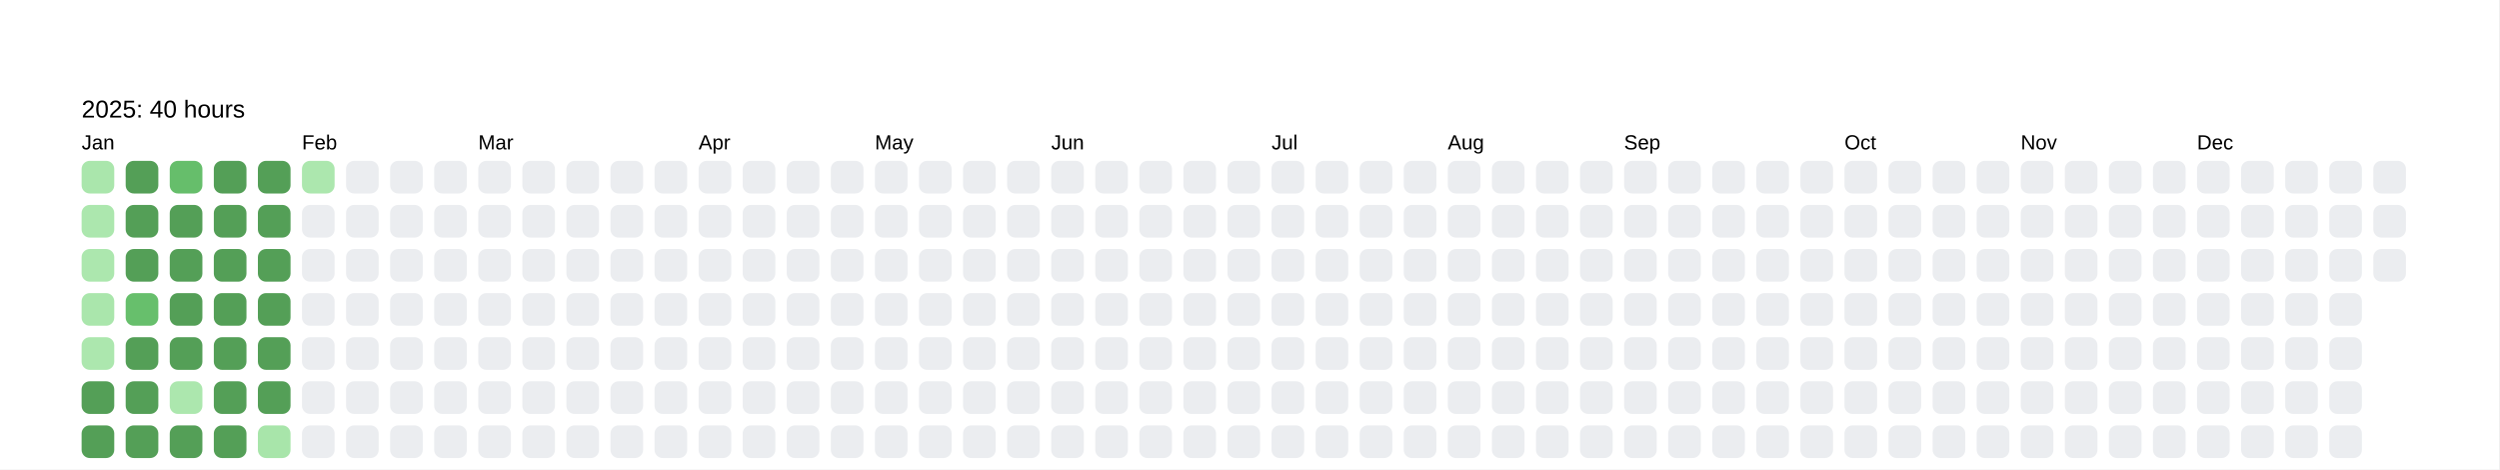
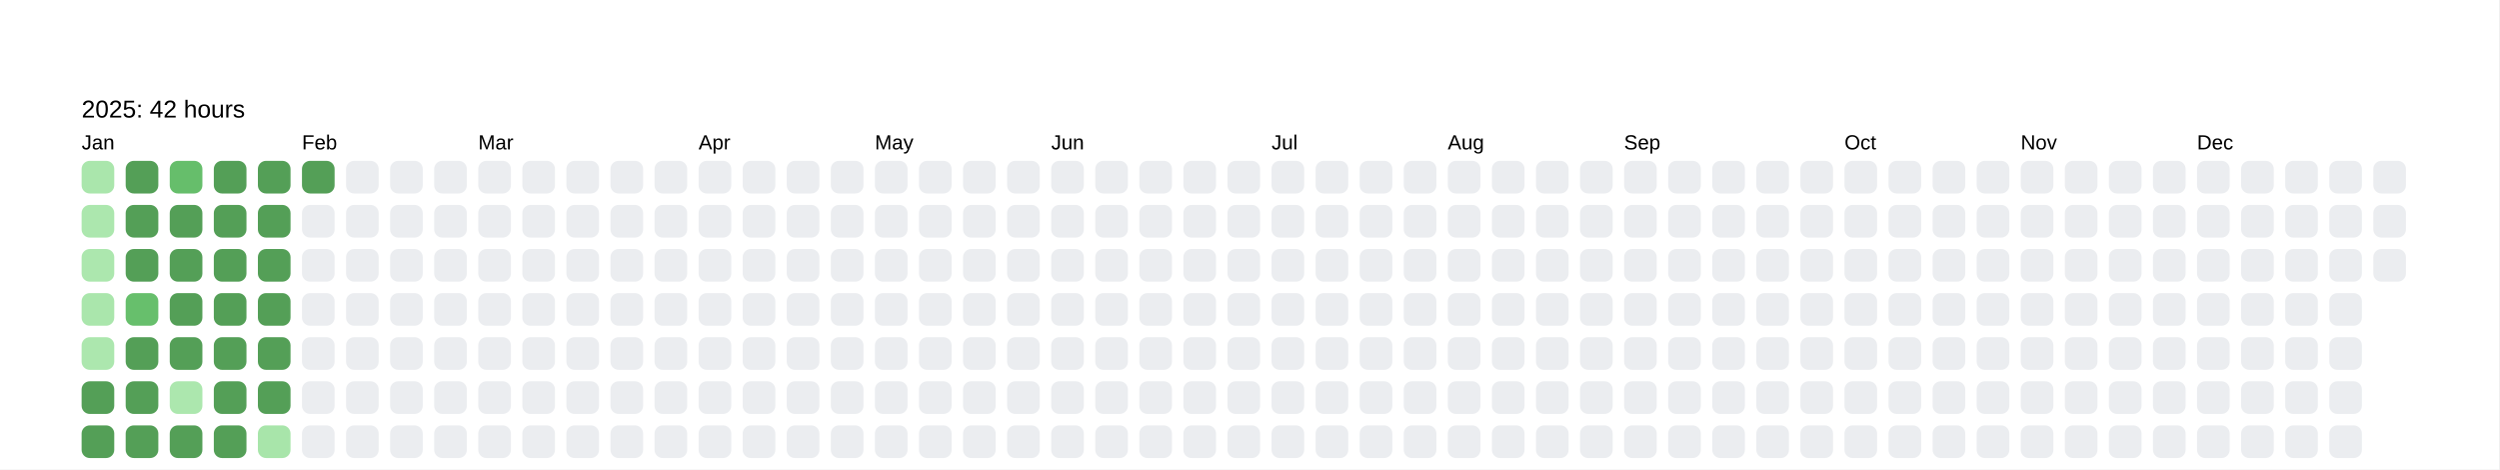
<svg xmlns="http://www.w3.org/2000/svg" baseProfile="full" height="57.5mm" version="1.1" viewBox="0,0,306.2,57.5" width="306.2mm">
  <defs />
  <rect fill="#FFFFFF" height="57.5" width="306.2" x="0" y="0" />
  <text fill="#000000" style="font-size:6px; font-family:Arial; font-weight:bold;" x="10" y="10" />
-   <text fill="#000000" style="font-size:3px; font-family:Arial;" x="10" y="14.4">2025: 40 hours</text>
+   <text fill="#000000" style="font-size:3px; font-family:Arial;" x="10" y="14.4">2025: 42 hours</text>
  <text fill="#000000" style="font-size:2.5px; font-family:Arial" x="10" y="18.3">Jan</text>
  <rect fill="#aae6ac" height="4" rx="1" ry="1" width="4" x="10" y="19.7" />
  <rect fill="#ace7ae" height="4" rx="1" ry="1" width="4" x="10" y="25.1" />
  <rect fill="#ace7ae" height="4" rx="1" ry="1" width="4" x="10" y="30.5" />
  <rect fill="#aae6ac" height="4" rx="1" ry="1" width="4" x="10" y="35.9" />
  <rect fill="#ace7ae" height="4" rx="1" ry="1" width="4" x="10" y="41.3" />
  <rect fill="#549F57" height="4" rx="1" ry="1" width="4" x="10" y="46.7" />
  <rect fill="#549F57" height="4" rx="1" ry="1" width="4" x="10" y="52.1" />
  <rect fill="#549F57" height="4" rx="1" ry="1" width="4" x="15.4" y="19.7" />
  <rect fill="#549F57" height="4" rx="1" ry="1" width="4" x="15.4" y="25.1" />
  <rect fill="#549F57" height="4" rx="1" ry="1" width="4" x="15.4" y="30.5" />
  <rect fill="#67bf6c" height="4" rx="1" ry="1" width="4" x="15.4" y="35.9" />
  <rect fill="#549F57" height="4" rx="1" ry="1" width="4" x="15.4" y="41.3" />
  <rect fill="#549F57" height="4" rx="1" ry="1" width="4" x="15.4" y="46.7" />
  <rect fill="#549F57" height="4" rx="1" ry="1" width="4" x="15.4" y="52.1" />
  <rect fill="#66be6b" height="4" rx="1" ry="1" width="4" x="20.8" y="19.7" />
  <rect fill="#549F57" height="4" rx="1" ry="1" width="4" x="20.8" y="25.1" />
  <rect fill="#549F57" height="4" rx="1" ry="1" width="4" x="20.8" y="30.5" />
  <rect fill="#549F57" height="4" rx="1" ry="1" width="4" x="20.8" y="35.9" />
  <rect fill="#549F57" height="4" rx="1" ry="1" width="4" x="20.8" y="41.3" />
  <rect fill="#ace7ae" height="4" rx="1" ry="1" width="4" x="20.8" y="46.7" />
  <rect fill="#549F57" height="4" rx="1" ry="1" width="4" x="20.8" y="52.1" />
  <rect fill="#549F57" height="4" rx="1" ry="1" width="4" x="26.2" y="19.7" />
  <rect fill="#549F57" height="4" rx="1" ry="1" width="4" x="26.2" y="25.1" />
  <rect fill="#549F57" height="4" rx="1" ry="1" width="4" x="26.2" y="30.5" />
  <rect fill="#549F57" height="4" rx="1" ry="1" width="4" x="26.2" y="35.9" />
  <rect fill="#549F57" height="4" rx="1" ry="1" width="4" x="26.2" y="41.3" />
  <rect fill="#549F57" height="4" rx="1" ry="1" width="4" x="26.2" y="46.7" />
  <rect fill="#549F57" height="4" rx="1" ry="1" width="4" x="26.2" y="52.1" />
  <rect fill="#549F57" height="4" rx="1" ry="1" width="4" x="31.6" y="19.7" />
  <rect fill="#549F57" height="4" rx="1" ry="1" width="4" x="31.6" y="25.1" />
  <rect fill="#549F57" height="4" rx="1" ry="1" width="4" x="31.6" y="30.5" />
  <rect fill="#549F57" height="4" rx="1" ry="1" width="4" x="31.6" y="35.9" />
  <rect fill="#549F57" height="4" rx="1" ry="1" width="4" x="31.6" y="41.3" />
  <rect fill="#549F57" height="4" rx="1" ry="1" width="4" x="31.6" y="46.7" />
  <rect fill="#a8e5aa" height="4" rx="1" ry="1" width="4" x="31.6" y="52.1" />
  <text fill="#000000" style="font-size:2.5px; font-family:Arial" x="37.0" y="18.3">Feb</text>
-   <rect fill="#ace7ae" height="4" rx="1" ry="1" width="4" x="37.0" y="19.7" />
+   <rect fill="#549F57" height="4" rx="1" ry="1" width="4" x="37.0" y="19.7" />
  <rect fill="#EBEDF0" height="4" rx="1" ry="1" width="4" x="37.0" y="25.1" />
  <rect fill="#EBEDF0" height="4" rx="1" ry="1" width="4" x="37.0" y="30.5" />
  <rect fill="#EBEDF0" height="4" rx="1" ry="1" width="4" x="37.0" y="35.9" />
  <rect fill="#EBEDF0" height="4" rx="1" ry="1" width="4" x="37.0" y="41.3" />
  <rect fill="#EBEDF0" height="4" rx="1" ry="1" width="4" x="37.0" y="46.7" />
  <rect fill="#EBEDF0" height="4" rx="1" ry="1" width="4" x="37.0" y="52.1" />
  <rect fill="#EBEDF0" height="4" rx="1" ry="1" width="4" x="42.4" y="19.7" />
  <rect fill="#EBEDF0" height="4" rx="1" ry="1" width="4" x="42.4" y="25.1" />
  <rect fill="#EBEDF0" height="4" rx="1" ry="1" width="4" x="42.4" y="30.5" />
  <rect fill="#EBEDF0" height="4" rx="1" ry="1" width="4" x="42.4" y="35.9" />
  <rect fill="#EBEDF0" height="4" rx="1" ry="1" width="4" x="42.4" y="41.3" />
  <rect fill="#EBEDF0" height="4" rx="1" ry="1" width="4" x="42.4" y="46.7" />
  <rect fill="#EBEDF0" height="4" rx="1" ry="1" width="4" x="42.4" y="52.1" />
  <rect fill="#EBEDF0" height="4" rx="1" ry="1" width="4" x="47.8" y="19.7" />
  <rect fill="#EBEDF0" height="4" rx="1" ry="1" width="4" x="47.8" y="25.1" />
  <rect fill="#EBEDF0" height="4" rx="1" ry="1" width="4" x="47.8" y="30.5" />
  <rect fill="#EBEDF0" height="4" rx="1" ry="1" width="4" x="47.8" y="35.9" />
  <rect fill="#EBEDF0" height="4" rx="1" ry="1" width="4" x="47.8" y="41.3" />
  <rect fill="#EBEDF0" height="4" rx="1" ry="1" width="4" x="47.8" y="46.7" />
  <rect fill="#EBEDF0" height="4" rx="1" ry="1" width="4" x="47.8" y="52.1" />
  <rect fill="#EBEDF0" height="4" rx="1" ry="1" width="4" x="53.2" y="19.7" />
  <rect fill="#EBEDF0" height="4" rx="1" ry="1" width="4" x="53.2" y="25.1" />
  <rect fill="#EBEDF0" height="4" rx="1" ry="1" width="4" x="53.2" y="30.5" />
  <rect fill="#EBEDF0" height="4" rx="1" ry="1" width="4" x="53.2" y="35.9" />
  <rect fill="#EBEDF0" height="4" rx="1" ry="1" width="4" x="53.2" y="41.3" />
  <rect fill="#EBEDF0" height="4" rx="1" ry="1" width="4" x="53.2" y="46.7" />
  <rect fill="#EBEDF0" height="4" rx="1" ry="1" width="4" x="53.2" y="52.1" />
  <text fill="#000000" style="font-size:2.5px; font-family:Arial" x="58.6" y="18.3">Mar</text>
  <rect fill="#EBEDF0" height="4" rx="1" ry="1" width="4" x="58.6" y="19.7" />
  <rect fill="#EBEDF0" height="4" rx="1" ry="1" width="4" x="58.6" y="25.1" />
  <rect fill="#EBEDF0" height="4" rx="1" ry="1" width="4" x="58.6" y="30.5" />
  <rect fill="#EBEDF0" height="4" rx="1" ry="1" width="4" x="58.6" y="35.9" />
  <rect fill="#EBEDF0" height="4" rx="1" ry="1" width="4" x="58.6" y="41.3" />
  <rect fill="#EBEDF0" height="4" rx="1" ry="1" width="4" x="58.6" y="46.7" />
  <rect fill="#EBEDF0" height="4" rx="1" ry="1" width="4" x="58.6" y="52.1" />
  <rect fill="#EBEDF0" height="4" rx="1" ry="1" width="4" x="64" y="19.7" />
  <rect fill="#EBEDF0" height="4" rx="1" ry="1" width="4" x="64" y="25.1" />
  <rect fill="#EBEDF0" height="4" rx="1" ry="1" width="4" x="64" y="30.5" />
  <rect fill="#EBEDF0" height="4" rx="1" ry="1" width="4" x="64" y="35.9" />
  <rect fill="#EBEDF0" height="4" rx="1" ry="1" width="4" x="64" y="41.3" />
  <rect fill="#EBEDF0" height="4" rx="1" ry="1" width="4" x="64" y="46.7" />
  <rect fill="#EBEDF0" height="4" rx="1" ry="1" width="4" x="64" y="52.1" />
  <rect fill="#EBEDF0" height="4" rx="1" ry="1" width="4" x="69.4" y="19.7" />
  <rect fill="#EBEDF0" height="4" rx="1" ry="1" width="4" x="69.4" y="25.1" />
  <rect fill="#EBEDF0" height="4" rx="1" ry="1" width="4" x="69.4" y="30.5" />
  <rect fill="#EBEDF0" height="4" rx="1" ry="1" width="4" x="69.4" y="35.9" />
  <rect fill="#EBEDF0" height="4" rx="1" ry="1" width="4" x="69.4" y="41.3" />
  <rect fill="#EBEDF0" height="4" rx="1" ry="1" width="4" x="69.4" y="46.7" />
  <rect fill="#EBEDF0" height="4" rx="1" ry="1" width="4" x="69.4" y="52.1" />
  <rect fill="#EBEDF0" height="4" rx="1" ry="1" width="4" x="74.8" y="19.7" />
  <rect fill="#EBEDF0" height="4" rx="1" ry="1" width="4" x="74.8" y="25.1" />
  <rect fill="#EBEDF0" height="4" rx="1" ry="1" width="4" x="74.8" y="30.5" />
  <rect fill="#EBEDF0" height="4" rx="1" ry="1" width="4" x="74.8" y="35.9" />
  <rect fill="#EBEDF0" height="4" rx="1" ry="1" width="4" x="74.8" y="41.3" />
  <rect fill="#EBEDF0" height="4" rx="1" ry="1" width="4" x="74.8" y="46.7" />
  <rect fill="#EBEDF0" height="4" rx="1" ry="1" width="4" x="74.8" y="52.1" />
  <rect fill="#EBEDF0" height="4" rx="1" ry="1" width="4" x="80.2" y="19.7" />
  <rect fill="#EBEDF0" height="4" rx="1" ry="1" width="4" x="80.2" y="25.1" />
  <rect fill="#EBEDF0" height="4" rx="1" ry="1" width="4" x="80.2" y="30.5" />
  <rect fill="#EBEDF0" height="4" rx="1" ry="1" width="4" x="80.2" y="35.9" />
  <rect fill="#EBEDF0" height="4" rx="1" ry="1" width="4" x="80.2" y="41.3" />
  <rect fill="#EBEDF0" height="4" rx="1" ry="1" width="4" x="80.2" y="46.7" />
  <rect fill="#EBEDF0" height="4" rx="1" ry="1" width="4" x="80.2" y="52.1" />
  <text fill="#000000" style="font-size:2.5px; font-family:Arial" x="85.6" y="18.3">Apr</text>
  <rect fill="#EBEDF0" height="4" rx="1" ry="1" width="4" x="85.6" y="19.7" />
  <rect fill="#EBEDF0" height="4" rx="1" ry="1" width="4" x="85.6" y="25.1" />
  <rect fill="#EBEDF0" height="4" rx="1" ry="1" width="4" x="85.6" y="30.5" />
  <rect fill="#EBEDF0" height="4" rx="1" ry="1" width="4" x="85.6" y="35.9" />
  <rect fill="#EBEDF0" height="4" rx="1" ry="1" width="4" x="85.6" y="41.3" />
  <rect fill="#EBEDF0" height="4" rx="1" ry="1" width="4" x="85.6" y="46.7" />
  <rect fill="#EBEDF0" height="4" rx="1" ry="1" width="4" x="85.6" y="52.1" />
  <rect fill="#EBEDF0" height="4" rx="1" ry="1" width="4" x="91" y="19.7" />
  <rect fill="#EBEDF0" height="4" rx="1" ry="1" width="4" x="91" y="25.1" />
  <rect fill="#EBEDF0" height="4" rx="1" ry="1" width="4" x="91" y="30.5" />
  <rect fill="#EBEDF0" height="4" rx="1" ry="1" width="4" x="91" y="35.9" />
  <rect fill="#EBEDF0" height="4" rx="1" ry="1" width="4" x="91" y="41.3" />
  <rect fill="#EBEDF0" height="4" rx="1" ry="1" width="4" x="91" y="46.7" />
  <rect fill="#EBEDF0" height="4" rx="1" ry="1" width="4" x="91" y="52.1" />
  <rect fill="#EBEDF0" height="4" rx="1" ry="1" width="4" x="96.4" y="19.7" />
  <rect fill="#EBEDF0" height="4" rx="1" ry="1" width="4" x="96.4" y="25.1" />
  <rect fill="#EBEDF0" height="4" rx="1" ry="1" width="4" x="96.4" y="30.5" />
  <rect fill="#EBEDF0" height="4" rx="1" ry="1" width="4" x="96.4" y="35.9" />
  <rect fill="#EBEDF0" height="4" rx="1" ry="1" width="4" x="96.4" y="41.3" />
  <rect fill="#EBEDF0" height="4" rx="1" ry="1" width="4" x="96.4" y="46.7" />
  <rect fill="#EBEDF0" height="4" rx="1" ry="1" width="4" x="96.4" y="52.1" />
  <rect fill="#EBEDF0" height="4" rx="1" ry="1" width="4" x="101.8" y="19.7" />
  <rect fill="#EBEDF0" height="4" rx="1" ry="1" width="4" x="101.8" y="25.1" />
  <rect fill="#EBEDF0" height="4" rx="1" ry="1" width="4" x="101.8" y="30.5" />
  <rect fill="#EBEDF0" height="4" rx="1" ry="1" width="4" x="101.8" y="35.9" />
  <rect fill="#EBEDF0" height="4" rx="1" ry="1" width="4" x="101.8" y="41.3" />
  <rect fill="#EBEDF0" height="4" rx="1" ry="1" width="4" x="101.8" y="46.7" />
  <rect fill="#EBEDF0" height="4" rx="1" ry="1" width="4" x="101.8" y="52.1" />
  <text fill="#000000" style="font-size:2.5px; font-family:Arial" x="107.2" y="18.3">May</text>
  <rect fill="#EBEDF0" height="4" rx="1" ry="1" width="4" x="107.2" y="19.7" />
  <rect fill="#EBEDF0" height="4" rx="1" ry="1" width="4" x="107.2" y="25.1" />
  <rect fill="#EBEDF0" height="4" rx="1" ry="1" width="4" x="107.2" y="30.5" />
  <rect fill="#EBEDF0" height="4" rx="1" ry="1" width="4" x="107.2" y="35.9" />
  <rect fill="#EBEDF0" height="4" rx="1" ry="1" width="4" x="107.2" y="41.3" />
  <rect fill="#EBEDF0" height="4" rx="1" ry="1" width="4" x="107.2" y="46.7" />
  <rect fill="#EBEDF0" height="4" rx="1" ry="1" width="4" x="107.2" y="52.1" />
  <rect fill="#EBEDF0" height="4" rx="1" ry="1" width="4" x="112.6" y="19.7" />
  <rect fill="#EBEDF0" height="4" rx="1" ry="1" width="4" x="112.6" y="25.1" />
  <rect fill="#EBEDF0" height="4" rx="1" ry="1" width="4" x="112.6" y="30.5" />
  <rect fill="#EBEDF0" height="4" rx="1" ry="1" width="4" x="112.6" y="35.9" />
  <rect fill="#EBEDF0" height="4" rx="1" ry="1" width="4" x="112.6" y="41.3" />
  <rect fill="#EBEDF0" height="4" rx="1" ry="1" width="4" x="112.6" y="46.7" />
  <rect fill="#EBEDF0" height="4" rx="1" ry="1" width="4" x="112.6" y="52.1" />
  <rect fill="#EBEDF0" height="4" rx="1" ry="1" width="4" x="118" y="19.7" />
  <rect fill="#EBEDF0" height="4" rx="1" ry="1" width="4" x="118" y="25.1" />
  <rect fill="#EBEDF0" height="4" rx="1" ry="1" width="4" x="118" y="30.5" />
  <rect fill="#EBEDF0" height="4" rx="1" ry="1" width="4" x="118" y="35.9" />
  <rect fill="#EBEDF0" height="4" rx="1" ry="1" width="4" x="118" y="41.3" />
  <rect fill="#EBEDF0" height="4" rx="1" ry="1" width="4" x="118" y="46.7" />
  <rect fill="#EBEDF0" height="4" rx="1" ry="1" width="4" x="118" y="52.1" />
  <rect fill="#EBEDF0" height="4" rx="1" ry="1" width="4" x="123.4" y="19.7" />
  <rect fill="#EBEDF0" height="4" rx="1" ry="1" width="4" x="123.4" y="25.1" />
  <rect fill="#EBEDF0" height="4" rx="1" ry="1" width="4" x="123.4" y="30.5" />
  <rect fill="#EBEDF0" height="4" rx="1" ry="1" width="4" x="123.4" y="35.9" />
  <rect fill="#EBEDF0" height="4" rx="1" ry="1" width="4" x="123.4" y="41.3" />
  <rect fill="#EBEDF0" height="4" rx="1" ry="1" width="4" x="123.4" y="46.7" />
  <rect fill="#EBEDF0" height="4" rx="1" ry="1" width="4" x="123.4" y="52.1" />
  <text fill="#000000" style="font-size:2.5px; font-family:Arial" x="128.8" y="18.3">Jun</text>
  <rect fill="#EBEDF0" height="4" rx="1" ry="1" width="4" x="128.8" y="19.7" />
  <rect fill="#EBEDF0" height="4" rx="1" ry="1" width="4" x="128.8" y="25.1" />
  <rect fill="#EBEDF0" height="4" rx="1" ry="1" width="4" x="128.8" y="30.5" />
  <rect fill="#EBEDF0" height="4" rx="1" ry="1" width="4" x="128.8" y="35.9" />
  <rect fill="#EBEDF0" height="4" rx="1" ry="1" width="4" x="128.8" y="41.3" />
  <rect fill="#EBEDF0" height="4" rx="1" ry="1" width="4" x="128.8" y="46.7" />
  <rect fill="#EBEDF0" height="4" rx="1" ry="1" width="4" x="128.8" y="52.1" />
  <rect fill="#EBEDF0" height="4" rx="1" ry="1" width="4" x="134.2" y="19.7" />
  <rect fill="#EBEDF0" height="4" rx="1" ry="1" width="4" x="134.2" y="25.1" />
  <rect fill="#EBEDF0" height="4" rx="1" ry="1" width="4" x="134.2" y="30.5" />
  <rect fill="#EBEDF0" height="4" rx="1" ry="1" width="4" x="134.2" y="35.9" />
  <rect fill="#EBEDF0" height="4" rx="1" ry="1" width="4" x="134.2" y="41.3" />
  <rect fill="#EBEDF0" height="4" rx="1" ry="1" width="4" x="134.2" y="46.7" />
  <rect fill="#EBEDF0" height="4" rx="1" ry="1" width="4" x="134.2" y="52.1" />
  <rect fill="#EBEDF0" height="4" rx="1" ry="1" width="4" x="139.6" y="19.7" />
  <rect fill="#EBEDF0" height="4" rx="1" ry="1" width="4" x="139.6" y="25.1" />
  <rect fill="#EBEDF0" height="4" rx="1" ry="1" width="4" x="139.6" y="30.5" />
  <rect fill="#EBEDF0" height="4" rx="1" ry="1" width="4" x="139.6" y="35.9" />
  <rect fill="#EBEDF0" height="4" rx="1" ry="1" width="4" x="139.6" y="41.3" />
  <rect fill="#EBEDF0" height="4" rx="1" ry="1" width="4" x="139.6" y="46.7" />
  <rect fill="#EBEDF0" height="4" rx="1" ry="1" width="4" x="139.6" y="52.1" />
  <rect fill="#EBEDF0" height="4" rx="1" ry="1" width="4" x="145" y="19.7" />
  <rect fill="#EBEDF0" height="4" rx="1" ry="1" width="4" x="145" y="25.1" />
  <rect fill="#EBEDF0" height="4" rx="1" ry="1" width="4" x="145" y="30.5" />
  <rect fill="#EBEDF0" height="4" rx="1" ry="1" width="4" x="145" y="35.9" />
  <rect fill="#EBEDF0" height="4" rx="1" ry="1" width="4" x="145" y="41.3" />
  <rect fill="#EBEDF0" height="4" rx="1" ry="1" width="4" x="145" y="46.7" />
  <rect fill="#EBEDF0" height="4" rx="1" ry="1" width="4" x="145" y="52.1" />
  <rect fill="#EBEDF0" height="4" rx="1" ry="1" width="4" x="150.4" y="19.7" />
  <rect fill="#EBEDF0" height="4" rx="1" ry="1" width="4" x="150.4" y="25.1" />
  <rect fill="#EBEDF0" height="4" rx="1" ry="1" width="4" x="150.4" y="30.5" />
  <rect fill="#EBEDF0" height="4" rx="1" ry="1" width="4" x="150.4" y="35.9" />
  <rect fill="#EBEDF0" height="4" rx="1" ry="1" width="4" x="150.4" y="41.3" />
  <rect fill="#EBEDF0" height="4" rx="1" ry="1" width="4" x="150.4" y="46.7" />
  <rect fill="#EBEDF0" height="4" rx="1" ry="1" width="4" x="150.4" y="52.1" />
  <text fill="#000000" style="font-size:2.5px; font-family:Arial" x="155.8" y="18.3">Jul</text>
  <rect fill="#EBEDF0" height="4" rx="1" ry="1" width="4" x="155.8" y="19.7" />
  <rect fill="#EBEDF0" height="4" rx="1" ry="1" width="4" x="155.8" y="25.1" />
  <rect fill="#EBEDF0" height="4" rx="1" ry="1" width="4" x="155.8" y="30.5" />
  <rect fill="#EBEDF0" height="4" rx="1" ry="1" width="4" x="155.8" y="35.9" />
  <rect fill="#EBEDF0" height="4" rx="1" ry="1" width="4" x="155.8" y="41.3" />
  <rect fill="#EBEDF0" height="4" rx="1" ry="1" width="4" x="155.8" y="46.7" />
  <rect fill="#EBEDF0" height="4" rx="1" ry="1" width="4" x="155.8" y="52.1" />
  <rect fill="#EBEDF0" height="4" rx="1" ry="1" width="4" x="161.2" y="19.7" />
  <rect fill="#EBEDF0" height="4" rx="1" ry="1" width="4" x="161.2" y="25.1" />
  <rect fill="#EBEDF0" height="4" rx="1" ry="1" width="4" x="161.2" y="30.5" />
  <rect fill="#EBEDF0" height="4" rx="1" ry="1" width="4" x="161.2" y="35.9" />
  <rect fill="#EBEDF0" height="4" rx="1" ry="1" width="4" x="161.2" y="41.3" />
  <rect fill="#EBEDF0" height="4" rx="1" ry="1" width="4" x="161.2" y="46.7" />
  <rect fill="#EBEDF0" height="4" rx="1" ry="1" width="4" x="161.2" y="52.1" />
  <rect fill="#EBEDF0" height="4" rx="1" ry="1" width="4" x="166.6" y="19.7" />
  <rect fill="#EBEDF0" height="4" rx="1" ry="1" width="4" x="166.6" y="25.1" />
  <rect fill="#EBEDF0" height="4" rx="1" ry="1" width="4" x="166.6" y="30.5" />
  <rect fill="#EBEDF0" height="4" rx="1" ry="1" width="4" x="166.6" y="35.9" />
  <rect fill="#EBEDF0" height="4" rx="1" ry="1" width="4" x="166.6" y="41.3" />
  <rect fill="#EBEDF0" height="4" rx="1" ry="1" width="4" x="166.6" y="46.7" />
  <rect fill="#EBEDF0" height="4" rx="1" ry="1" width="4" x="166.6" y="52.1" />
  <rect fill="#EBEDF0" height="4" rx="1" ry="1" width="4" x="172" y="19.7" />
  <rect fill="#EBEDF0" height="4" rx="1" ry="1" width="4" x="172" y="25.1" />
  <rect fill="#EBEDF0" height="4" rx="1" ry="1" width="4" x="172" y="30.5" />
  <rect fill="#EBEDF0" height="4" rx="1" ry="1" width="4" x="172" y="35.9" />
  <rect fill="#EBEDF0" height="4" rx="1" ry="1" width="4" x="172" y="41.3" />
  <rect fill="#EBEDF0" height="4" rx="1" ry="1" width="4" x="172" y="46.7" />
  <rect fill="#EBEDF0" height="4" rx="1" ry="1" width="4" x="172" y="52.1" />
  <text fill="#000000" style="font-size:2.5px; font-family:Arial" x="177.4" y="18.3">Aug</text>
  <rect fill="#EBEDF0" height="4" rx="1" ry="1" width="4" x="177.4" y="19.7" />
  <rect fill="#EBEDF0" height="4" rx="1" ry="1" width="4" x="177.4" y="25.1" />
  <rect fill="#EBEDF0" height="4" rx="1" ry="1" width="4" x="177.4" y="30.5" />
  <rect fill="#EBEDF0" height="4" rx="1" ry="1" width="4" x="177.4" y="35.9" />
  <rect fill="#EBEDF0" height="4" rx="1" ry="1" width="4" x="177.4" y="41.3" />
  <rect fill="#EBEDF0" height="4" rx="1" ry="1" width="4" x="177.4" y="46.7" />
  <rect fill="#EBEDF0" height="4" rx="1" ry="1" width="4" x="177.4" y="52.1" />
  <rect fill="#EBEDF0" height="4" rx="1" ry="1" width="4" x="182.8" y="19.7" />
  <rect fill="#EBEDF0" height="4" rx="1" ry="1" width="4" x="182.8" y="25.1" />
  <rect fill="#EBEDF0" height="4" rx="1" ry="1" width="4" x="182.8" y="30.5" />
  <rect fill="#EBEDF0" height="4" rx="1" ry="1" width="4" x="182.8" y="35.9" />
  <rect fill="#EBEDF0" height="4" rx="1" ry="1" width="4" x="182.8" y="41.3" />
  <rect fill="#EBEDF0" height="4" rx="1" ry="1" width="4" x="182.8" y="46.7" />
  <rect fill="#EBEDF0" height="4" rx="1" ry="1" width="4" x="182.8" y="52.1" />
  <rect fill="#EBEDF0" height="4" rx="1" ry="1" width="4" x="188.2" y="19.7" />
  <rect fill="#EBEDF0" height="4" rx="1" ry="1" width="4" x="188.2" y="25.1" />
  <rect fill="#EBEDF0" height="4" rx="1" ry="1" width="4" x="188.2" y="30.5" />
  <rect fill="#EBEDF0" height="4" rx="1" ry="1" width="4" x="188.2" y="35.9" />
  <rect fill="#EBEDF0" height="4" rx="1" ry="1" width="4" x="188.2" y="41.3" />
  <rect fill="#EBEDF0" height="4" rx="1" ry="1" width="4" x="188.2" y="46.7" />
  <rect fill="#EBEDF0" height="4" rx="1" ry="1" width="4" x="188.2" y="52.1" />
  <rect fill="#EBEDF0" height="4" rx="1" ry="1" width="4" x="193.6" y="19.7" />
  <rect fill="#EBEDF0" height="4" rx="1" ry="1" width="4" x="193.6" y="25.1" />
  <rect fill="#EBEDF0" height="4" rx="1" ry="1" width="4" x="193.6" y="30.5" />
  <rect fill="#EBEDF0" height="4" rx="1" ry="1" width="4" x="193.6" y="35.9" />
  <rect fill="#EBEDF0" height="4" rx="1" ry="1" width="4" x="193.6" y="41.3" />
  <rect fill="#EBEDF0" height="4" rx="1" ry="1" width="4" x="193.6" y="46.7" />
  <rect fill="#EBEDF0" height="4" rx="1" ry="1" width="4" x="193.6" y="52.1" />
  <text fill="#000000" style="font-size:2.5px; font-family:Arial" x="199" y="18.3">Sep</text>
  <rect fill="#EBEDF0" height="4" rx="1" ry="1" width="4" x="199" y="19.7" />
  <rect fill="#EBEDF0" height="4" rx="1" ry="1" width="4" x="199" y="25.1" />
  <rect fill="#EBEDF0" height="4" rx="1" ry="1" width="4" x="199" y="30.5" />
  <rect fill="#EBEDF0" height="4" rx="1" ry="1" width="4" x="199" y="35.9" />
  <rect fill="#EBEDF0" height="4" rx="1" ry="1" width="4" x="199" y="41.3" />
  <rect fill="#EBEDF0" height="4" rx="1" ry="1" width="4" x="199" y="46.7" />
  <rect fill="#EBEDF0" height="4" rx="1" ry="1" width="4" x="199" y="52.1" />
  <rect fill="#EBEDF0" height="4" rx="1" ry="1" width="4" x="204.4" y="19.7" />
  <rect fill="#EBEDF0" height="4" rx="1" ry="1" width="4" x="204.4" y="25.1" />
  <rect fill="#EBEDF0" height="4" rx="1" ry="1" width="4" x="204.4" y="30.5" />
  <rect fill="#EBEDF0" height="4" rx="1" ry="1" width="4" x="204.4" y="35.9" />
  <rect fill="#EBEDF0" height="4" rx="1" ry="1" width="4" x="204.4" y="41.3" />
  <rect fill="#EBEDF0" height="4" rx="1" ry="1" width="4" x="204.4" y="46.7" />
  <rect fill="#EBEDF0" height="4" rx="1" ry="1" width="4" x="204.4" y="52.1" />
  <rect fill="#EBEDF0" height="4" rx="1" ry="1" width="4" x="209.8" y="19.7" />
  <rect fill="#EBEDF0" height="4" rx="1" ry="1" width="4" x="209.8" y="25.1" />
  <rect fill="#EBEDF0" height="4" rx="1" ry="1" width="4" x="209.8" y="30.5" />
  <rect fill="#EBEDF0" height="4" rx="1" ry="1" width="4" x="209.8" y="35.9" />
  <rect fill="#EBEDF0" height="4" rx="1" ry="1" width="4" x="209.8" y="41.3" />
  <rect fill="#EBEDF0" height="4" rx="1" ry="1" width="4" x="209.8" y="46.7" />
  <rect fill="#EBEDF0" height="4" rx="1" ry="1" width="4" x="209.8" y="52.1" />
  <rect fill="#EBEDF0" height="4" rx="1" ry="1" width="4" x="215.2" y="19.7" />
  <rect fill="#EBEDF0" height="4" rx="1" ry="1" width="4" x="215.2" y="25.1" />
  <rect fill="#EBEDF0" height="4" rx="1" ry="1" width="4" x="215.2" y="30.5" />
  <rect fill="#EBEDF0" height="4" rx="1" ry="1" width="4" x="215.2" y="35.9" />
  <rect fill="#EBEDF0" height="4" rx="1" ry="1" width="4" x="215.2" y="41.3" />
  <rect fill="#EBEDF0" height="4" rx="1" ry="1" width="4" x="215.2" y="46.7" />
  <rect fill="#EBEDF0" height="4" rx="1" ry="1" width="4" x="215.2" y="52.1" />
  <rect fill="#EBEDF0" height="4" rx="1" ry="1" width="4" x="220.6" y="19.7" />
  <rect fill="#EBEDF0" height="4" rx="1" ry="1" width="4" x="220.6" y="25.1" />
  <rect fill="#EBEDF0" height="4" rx="1" ry="1" width="4" x="220.6" y="30.5" />
  <rect fill="#EBEDF0" height="4" rx="1" ry="1" width="4" x="220.6" y="35.9" />
  <rect fill="#EBEDF0" height="4" rx="1" ry="1" width="4" x="220.6" y="41.3" />
  <rect fill="#EBEDF0" height="4" rx="1" ry="1" width="4" x="220.6" y="46.7" />
  <rect fill="#EBEDF0" height="4" rx="1" ry="1" width="4" x="220.6" y="52.1" />
  <text fill="#000000" style="font-size:2.5px; font-family:Arial" x="226" y="18.3">Oct</text>
  <rect fill="#EBEDF0" height="4" rx="1" ry="1" width="4" x="226" y="19.7" />
  <rect fill="#EBEDF0" height="4" rx="1" ry="1" width="4" x="226" y="25.1" />
  <rect fill="#EBEDF0" height="4" rx="1" ry="1" width="4" x="226" y="30.5" />
  <rect fill="#EBEDF0" height="4" rx="1" ry="1" width="4" x="226" y="35.9" />
  <rect fill="#EBEDF0" height="4" rx="1" ry="1" width="4" x="226" y="41.3" />
  <rect fill="#EBEDF0" height="4" rx="1" ry="1" width="4" x="226" y="46.7" />
  <rect fill="#EBEDF0" height="4" rx="1" ry="1" width="4" x="226" y="52.1" />
  <rect fill="#EBEDF0" height="4" rx="1" ry="1" width="4" x="231.4" y="19.7" />
  <rect fill="#EBEDF0" height="4" rx="1" ry="1" width="4" x="231.4" y="25.1" />
  <rect fill="#EBEDF0" height="4" rx="1" ry="1" width="4" x="231.4" y="30.5" />
  <rect fill="#EBEDF0" height="4" rx="1" ry="1" width="4" x="231.4" y="35.9" />
  <rect fill="#EBEDF0" height="4" rx="1" ry="1" width="4" x="231.4" y="41.3" />
  <rect fill="#EBEDF0" height="4" rx="1" ry="1" width="4" x="231.4" y="46.7" />
  <rect fill="#EBEDF0" height="4" rx="1" ry="1" width="4" x="231.4" y="52.1" />
  <rect fill="#EBEDF0" height="4" rx="1" ry="1" width="4" x="236.8" y="19.7" />
  <rect fill="#EBEDF0" height="4" rx="1" ry="1" width="4" x="236.8" y="25.1" />
  <rect fill="#EBEDF0" height="4" rx="1" ry="1" width="4" x="236.8" y="30.5" />
  <rect fill="#EBEDF0" height="4" rx="1" ry="1" width="4" x="236.8" y="35.9" />
  <rect fill="#EBEDF0" height="4" rx="1" ry="1" width="4" x="236.8" y="41.3" />
  <rect fill="#EBEDF0" height="4" rx="1" ry="1" width="4" x="236.8" y="46.7" />
  <rect fill="#EBEDF0" height="4" rx="1" ry="1" width="4" x="236.8" y="52.1" />
  <rect fill="#EBEDF0" height="4" rx="1" ry="1" width="4" x="242.2" y="19.7" />
  <rect fill="#EBEDF0" height="4" rx="1" ry="1" width="4" x="242.2" y="25.1" />
  <rect fill="#EBEDF0" height="4" rx="1" ry="1" width="4" x="242.2" y="30.5" />
  <rect fill="#EBEDF0" height="4" rx="1" ry="1" width="4" x="242.2" y="35.9" />
  <rect fill="#EBEDF0" height="4" rx="1" ry="1" width="4" x="242.2" y="41.3" />
  <rect fill="#EBEDF0" height="4" rx="1" ry="1" width="4" x="242.2" y="46.7" />
  <rect fill="#EBEDF0" height="4" rx="1" ry="1" width="4" x="242.2" y="52.1" />
  <text fill="#000000" style="font-size:2.5px; font-family:Arial" x="247.6" y="18.3">Nov</text>
  <rect fill="#EBEDF0" height="4" rx="1" ry="1" width="4" x="247.6" y="19.7" />
  <rect fill="#EBEDF0" height="4" rx="1" ry="1" width="4" x="247.6" y="25.1" />
  <rect fill="#EBEDF0" height="4" rx="1" ry="1" width="4" x="247.6" y="30.5" />
  <rect fill="#EBEDF0" height="4" rx="1" ry="1" width="4" x="247.6" y="35.9" />
  <rect fill="#EBEDF0" height="4" rx="1" ry="1" width="4" x="247.6" y="41.3" />
  <rect fill="#EBEDF0" height="4" rx="1" ry="1" width="4" x="247.6" y="46.7" />
  <rect fill="#EBEDF0" height="4" rx="1" ry="1" width="4" x="247.6" y="52.1" />
  <rect fill="#EBEDF0" height="4" rx="1" ry="1" width="4" x="253" y="19.7" />
  <rect fill="#EBEDF0" height="4" rx="1" ry="1" width="4" x="253" y="25.1" />
  <rect fill="#EBEDF0" height="4" rx="1" ry="1" width="4" x="253" y="30.5" />
  <rect fill="#EBEDF0" height="4" rx="1" ry="1" width="4" x="253" y="35.9" />
  <rect fill="#EBEDF0" height="4" rx="1" ry="1" width="4" x="253" y="41.3" />
  <rect fill="#EBEDF0" height="4" rx="1" ry="1" width="4" x="253" y="46.7" />
  <rect fill="#EBEDF0" height="4" rx="1" ry="1" width="4" x="253" y="52.1" />
  <rect fill="#EBEDF0" height="4" rx="1" ry="1" width="4" x="258.4" y="19.7" />
  <rect fill="#EBEDF0" height="4" rx="1" ry="1" width="4" x="258.4" y="25.1" />
  <rect fill="#EBEDF0" height="4" rx="1" ry="1" width="4" x="258.4" y="30.5" />
  <rect fill="#EBEDF0" height="4" rx="1" ry="1" width="4" x="258.4" y="35.9" />
  <rect fill="#EBEDF0" height="4" rx="1" ry="1" width="4" x="258.4" y="41.3" />
  <rect fill="#EBEDF0" height="4" rx="1" ry="1" width="4" x="258.4" y="46.7" />
  <rect fill="#EBEDF0" height="4" rx="1" ry="1" width="4" x="258.4" y="52.1" />
  <rect fill="#EBEDF0" height="4" rx="1" ry="1" width="4" x="263.8" y="19.7" />
  <rect fill="#EBEDF0" height="4" rx="1" ry="1" width="4" x="263.8" y="25.1" />
  <rect fill="#EBEDF0" height="4" rx="1" ry="1" width="4" x="263.8" y="30.5" />
  <rect fill="#EBEDF0" height="4" rx="1" ry="1" width="4" x="263.8" y="35.9" />
  <rect fill="#EBEDF0" height="4" rx="1" ry="1" width="4" x="263.8" y="41.3" />
  <rect fill="#EBEDF0" height="4" rx="1" ry="1" width="4" x="263.8" y="46.7" />
  <rect fill="#EBEDF0" height="4" rx="1" ry="1" width="4" x="263.8" y="52.1" />
  <text fill="#000000" style="font-size:2.5px; font-family:Arial" x="269.2" y="18.3">Dec</text>
  <rect fill="#EBEDF0" height="4" rx="1" ry="1" width="4" x="269.2" y="19.7" />
  <rect fill="#EBEDF0" height="4" rx="1" ry="1" width="4" x="269.2" y="25.1" />
  <rect fill="#EBEDF0" height="4" rx="1" ry="1" width="4" x="269.2" y="30.5" />
  <rect fill="#EBEDF0" height="4" rx="1" ry="1" width="4" x="269.2" y="35.9" />
  <rect fill="#EBEDF0" height="4" rx="1" ry="1" width="4" x="269.2" y="41.3" />
  <rect fill="#EBEDF0" height="4" rx="1" ry="1" width="4" x="269.2" y="46.7" />
  <rect fill="#EBEDF0" height="4" rx="1" ry="1" width="4" x="269.2" y="52.1" />
  <rect fill="#EBEDF0" height="4" rx="1" ry="1" width="4" x="274.6" y="19.7" />
  <rect fill="#EBEDF0" height="4" rx="1" ry="1" width="4" x="274.6" y="25.1" />
  <rect fill="#EBEDF0" height="4" rx="1" ry="1" width="4" x="274.6" y="30.5" />
  <rect fill="#EBEDF0" height="4" rx="1" ry="1" width="4" x="274.6" y="35.9" />
  <rect fill="#EBEDF0" height="4" rx="1" ry="1" width="4" x="274.6" y="41.3" />
  <rect fill="#EBEDF0" height="4" rx="1" ry="1" width="4" x="274.6" y="46.7" />
  <rect fill="#EBEDF0" height="4" rx="1" ry="1" width="4" x="274.6" y="52.1" />
  <rect fill="#EBEDF0" height="4" rx="1" ry="1" width="4" x="280" y="19.7" />
  <rect fill="#EBEDF0" height="4" rx="1" ry="1" width="4" x="280" y="25.1" />
  <rect fill="#EBEDF0" height="4" rx="1" ry="1" width="4" x="280" y="30.5" />
  <rect fill="#EBEDF0" height="4" rx="1" ry="1" width="4" x="280" y="35.9" />
  <rect fill="#EBEDF0" height="4" rx="1" ry="1" width="4" x="280" y="41.3" />
  <rect fill="#EBEDF0" height="4" rx="1" ry="1" width="4" x="280" y="46.7" />
  <rect fill="#EBEDF0" height="4" rx="1" ry="1" width="4" x="280" y="52.1" />
  <rect fill="#EBEDF0" height="4" rx="1" ry="1" width="4" x="285.4" y="19.7" />
  <rect fill="#EBEDF0" height="4" rx="1" ry="1" width="4" x="285.4" y="25.1" />
  <rect fill="#EBEDF0" height="4" rx="1" ry="1" width="4" x="285.4" y="30.5" />
  <rect fill="#EBEDF0" height="4" rx="1" ry="1" width="4" x="285.4" y="35.9" />
  <rect fill="#EBEDF0" height="4" rx="1" ry="1" width="4" x="285.4" y="41.3" />
  <rect fill="#EBEDF0" height="4" rx="1" ry="1" width="4" x="285.4" y="46.7" />
  <rect fill="#EBEDF0" height="4" rx="1" ry="1" width="4" x="285.4" y="52.1" />
  <rect fill="#EBEDF0" height="4" rx="1" ry="1" width="4" x="290.8" y="19.7" />
  <rect fill="#EBEDF0" height="4" rx="1" ry="1" width="4" x="290.8" y="25.1" />
  <rect fill="#EBEDF0" height="4" rx="1" ry="1" width="4" x="290.8" y="30.5" />
</svg>
